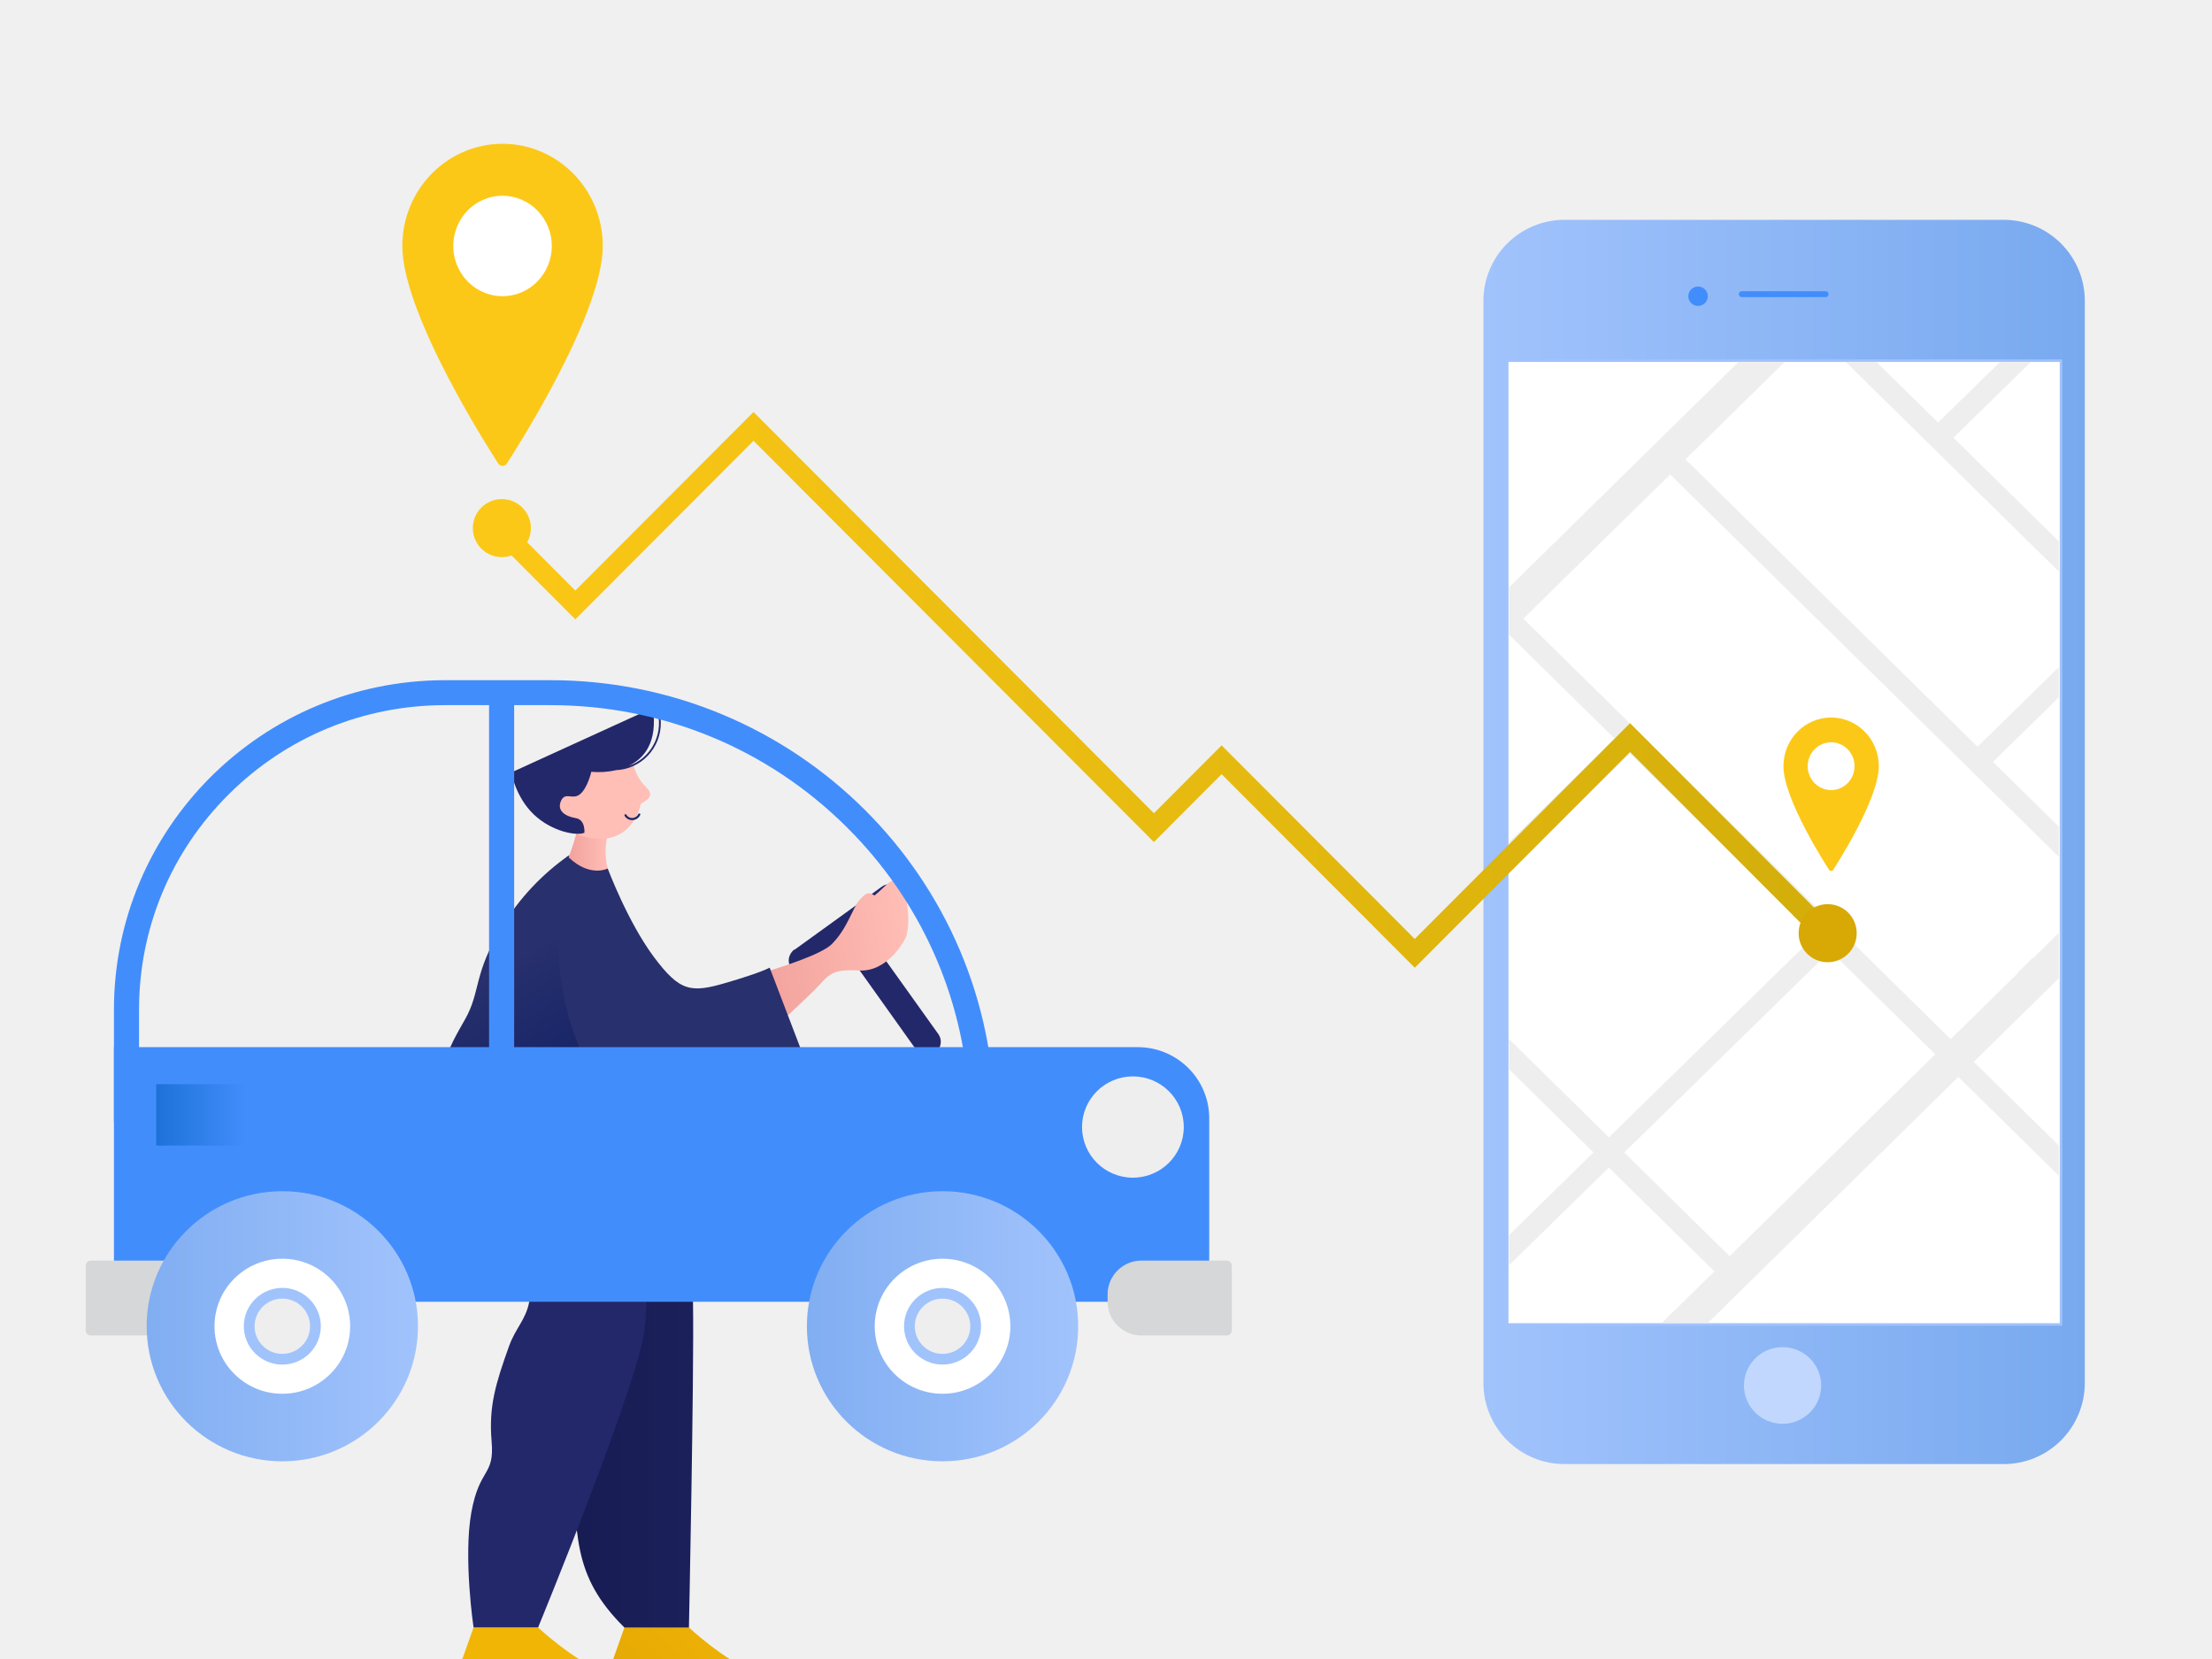
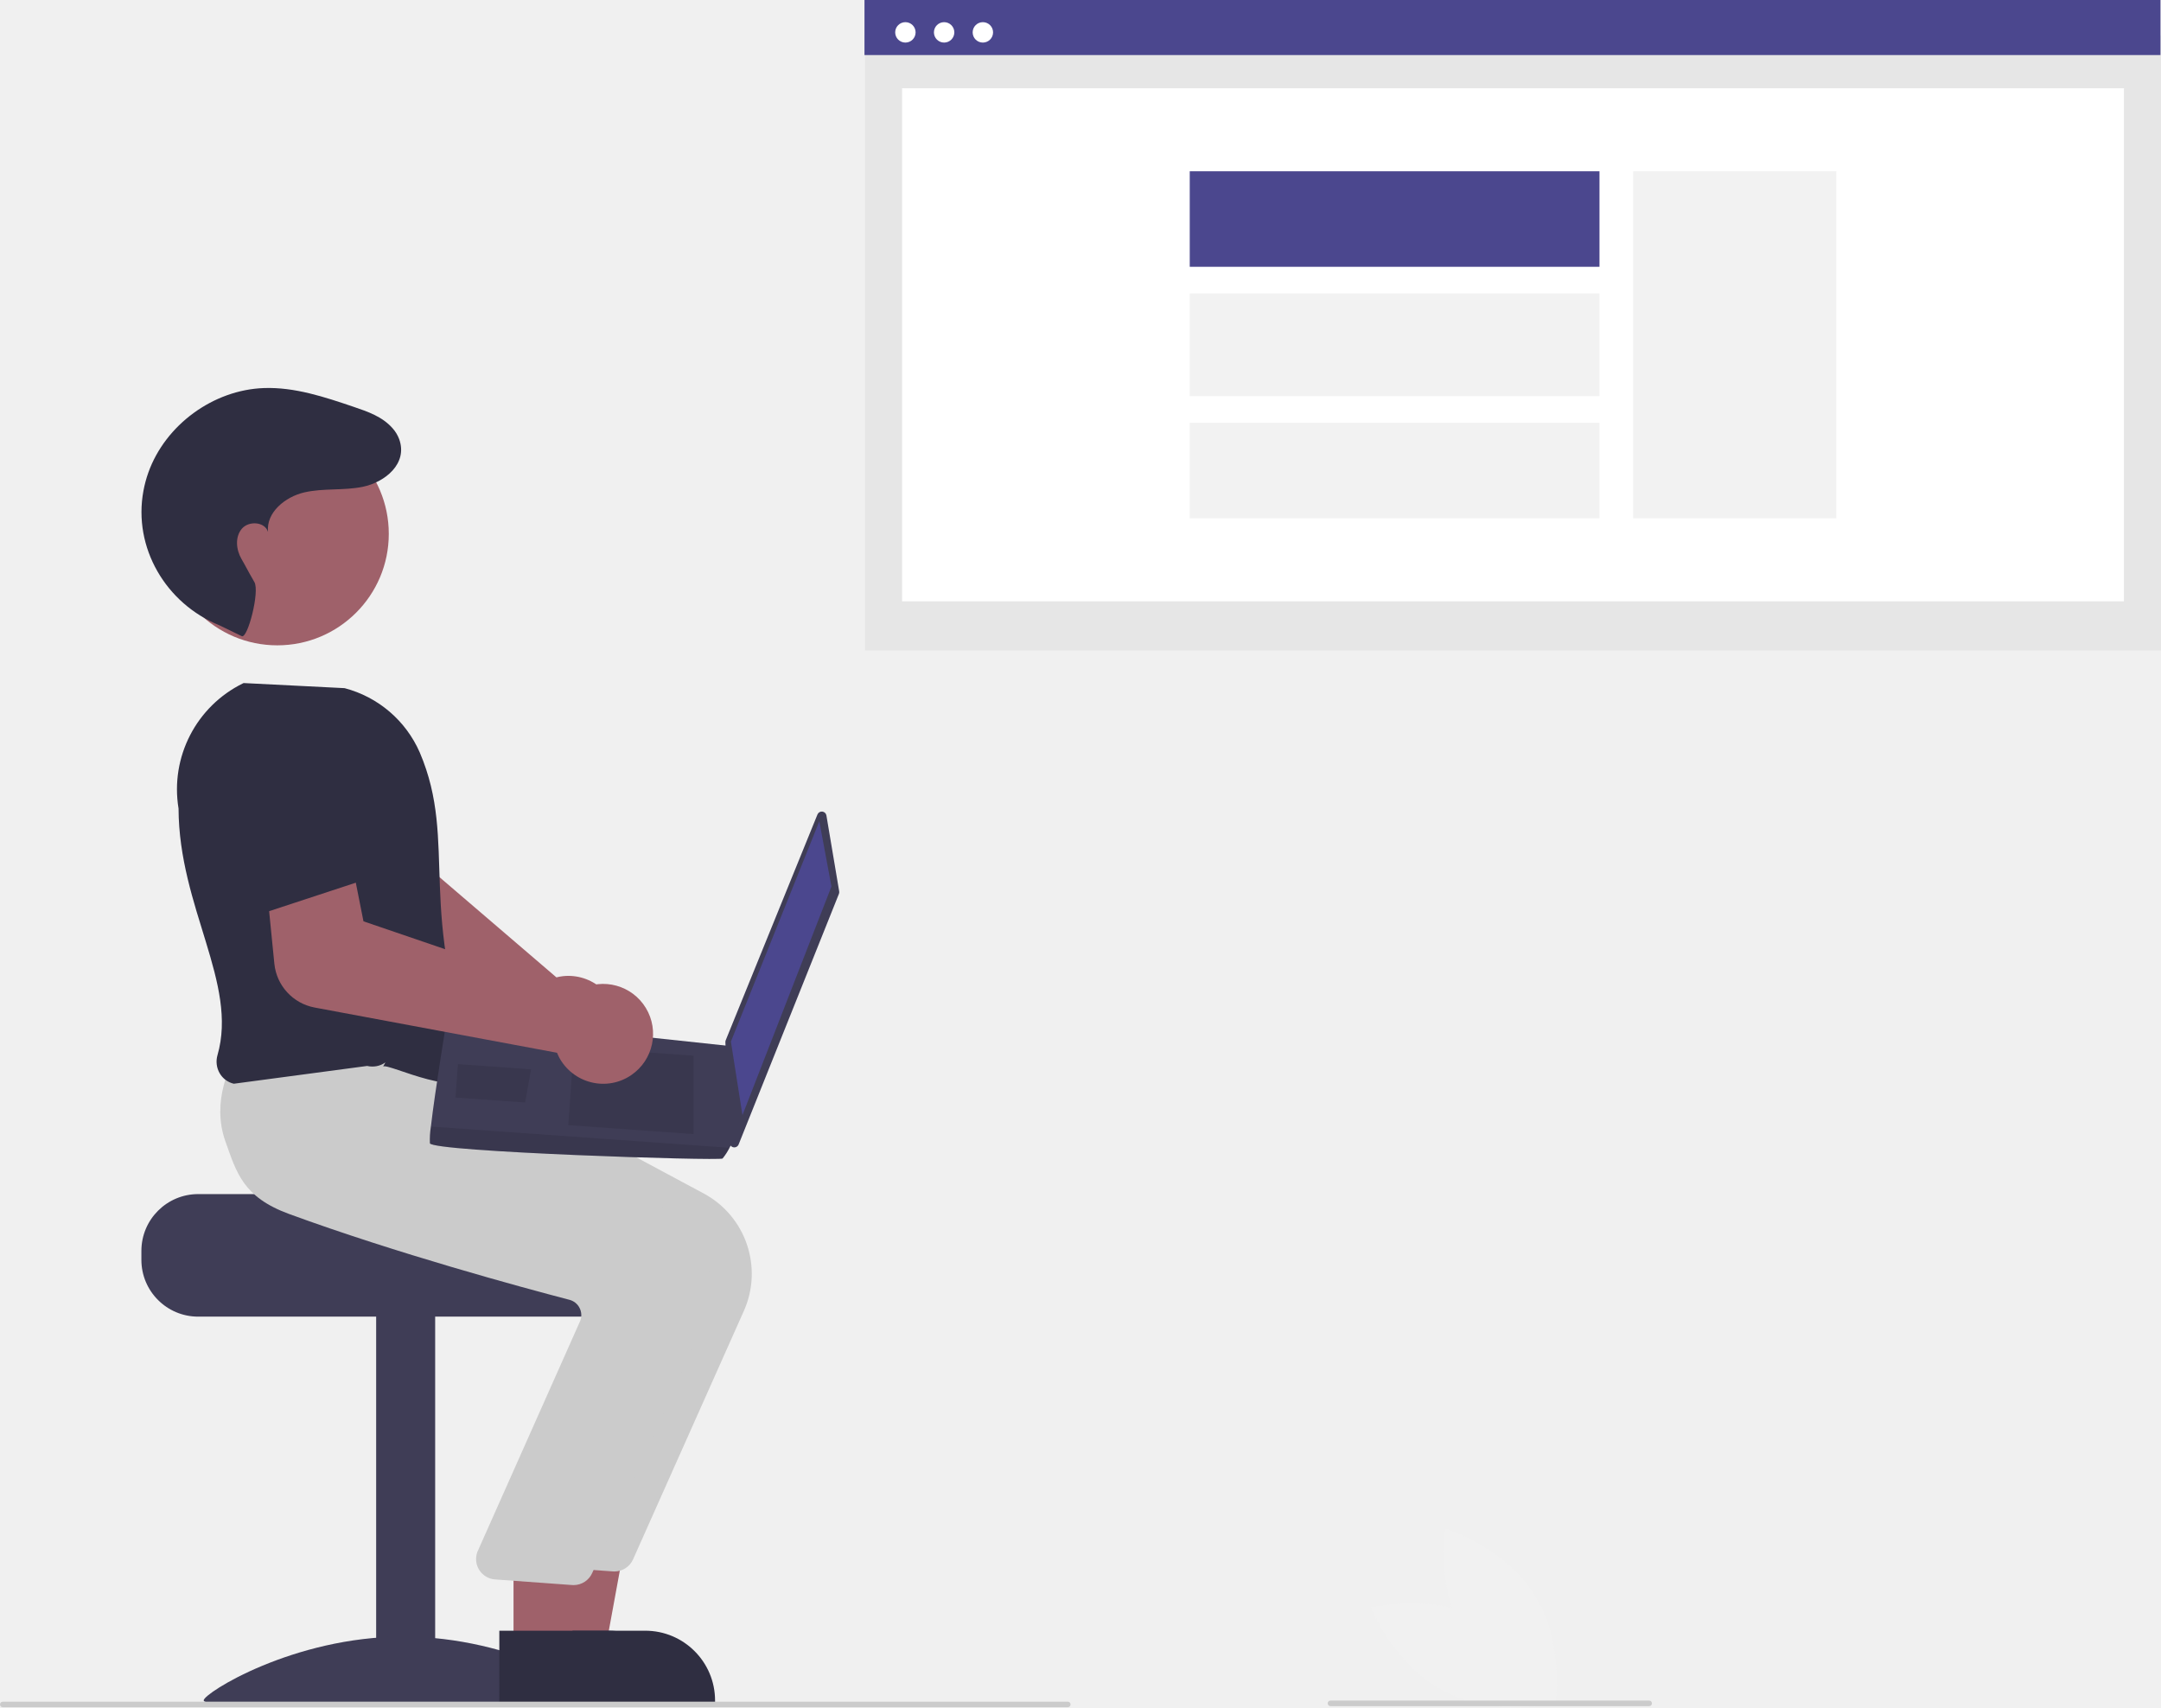
- <svg xmlns="http://www.w3.org/2000/svg" width="1600" height="1200" viewBox="0 0 1600 1200" fill="none">
-   <g clip-path="url(#clip0)">
-     <path d="M574.742 686.941L637.862 641.34C638.912 640.591 640.098 640.058 641.352 639.771C642.606 639.483 643.904 639.446 645.171 639.663C647.731 640.1 650.01 641.542 651.509 643.671C653.008 645.8 653.604 648.442 653.164 651.016C652.725 653.59 651.286 655.885 649.166 657.396L625.967 674.162L678.608 747.815C679.377 748.865 679.93 750.06 680.233 751.329C680.535 752.597 680.582 753.915 680.37 755.203C680.158 756.491 679.691 757.724 678.998 758.829C678.305 759.934 677.399 760.889 676.333 761.637C675.296 762.391 674.12 762.933 672.875 763.229C671.629 763.525 670.338 763.571 669.076 763.363C667.814 763.155 666.605 762.698 665.52 762.018C664.435 761.339 663.495 760.449 662.755 759.402L610.123 685.523L586.096 702.863C583.972 704.396 581.33 705.019 578.753 704.595C576.176 704.171 573.873 702.734 572.352 700.601C570.831 698.469 570.217 695.814 570.643 693.222C571.07 690.63 572.503 688.313 574.627 686.78L574.742 686.941Z" fill="#23286B" />
-     <path d="M1449.14 1059H1131.86C1124.17 1059.03 1116.54 1057.55 1109.42 1054.63C1102.29 1051.72 1095.81 1047.43 1090.35 1042.01C1084.88 1036.58 1080.54 1030.14 1077.56 1023.03C1074.58 1015.93 1073.03 1008.31 1073 1000.61V217.391C1073.03 209.689 1074.58 202.07 1077.56 194.967C1080.54 187.864 1084.88 181.418 1090.35 175.996C1095.81 170.574 1102.29 166.282 1109.42 163.366C1116.54 160.45 1124.17 158.967 1131.86 159.001H1449.14C1464.68 158.937 1479.61 165.052 1490.65 176.001C1501.69 186.951 1507.93 201.838 1508 217.391V1000.61C1507.93 1016.16 1501.69 1031.05 1490.65 1042C1479.61 1052.95 1464.68 1059.06 1449.14 1059Z" fill="url(#paint0_linear)" />
-     <path d="M1490.76 260.881H1090.22V958.002H1490.76V260.881Z" fill="white" stroke="url(#paint1_linear)" stroke-width="1.837" stroke-miterlimit="10" />
-     <path d="M1289.37 1029.88C1304.8 1029.88 1317.31 1017.47 1317.31 1002.15C1317.31 986.841 1304.8 974.428 1289.37 974.428C1273.94 974.428 1261.43 986.841 1261.43 1002.15C1261.43 1017.47 1273.94 1029.88 1289.37 1029.88Z" fill="#C1D7FD" />
-     <path d="M1320.29 214.911H1260.09C1259.79 214.939 1259.49 214.904 1259.21 214.809C1258.92 214.714 1258.66 214.561 1258.44 214.359C1258.22 214.158 1258.04 213.913 1257.92 213.639C1257.8 213.366 1257.74 213.07 1257.74 212.771C1257.74 212.472 1257.8 212.176 1257.92 211.902C1258.04 211.629 1258.22 211.384 1258.44 211.182C1258.66 210.981 1258.92 210.828 1259.21 210.732C1259.49 210.637 1259.79 210.603 1260.09 210.63H1320.29C1320.59 210.603 1320.89 210.637 1321.17 210.732C1321.45 210.828 1321.71 210.981 1321.93 211.182C1322.16 211.384 1322.33 211.629 1322.45 211.902C1322.57 212.176 1322.64 212.472 1322.64 212.771C1322.64 213.07 1322.57 213.366 1322.45 213.639C1322.33 213.913 1322.16 214.158 1321.93 214.359C1321.71 214.561 1321.45 214.714 1321.17 214.809C1320.89 214.904 1320.59 214.939 1320.29 214.911Z" fill="#428DFC" />
-     <path d="M1228.25 221.285C1232.15 221.285 1235.32 218.143 1235.32 214.267C1235.32 210.39 1232.15 207.248 1228.25 207.248C1224.35 207.248 1221.18 210.39 1221.18 214.267C1221.18 218.143 1224.35 221.285 1228.25 221.285Z" fill="#428DFC" />
-     <path d="M1489.13 391.515L1412.99 316.606L1468.91 261.891H1446.6L1401.88 305.656L1357.39 261.891H1335.16L1489.13 413.397V391.515Z" fill="#EEEEEE" />
-     <path d="M1470.42 692.672L1459.4 703.696L1459.59 703.88L1410.99 751.651L1101.9 447.461L1208.06 343.174L1424.89 556.544L1430.26 562.056L1430.39 561.927L1489.14 619.712V597.866L1441.57 551.069L1489.14 504.511V482.683L1430.39 540.118L1219.18 332.242L1221.18 330.276L1290.82 261.891H1257.42L1091.53 424.844V459.129L1167.85 534.239L1091.53 608.926V630.754L1178.97 545.189L1312.78 676.853L1163.77 822.664L1091.53 751.577V773.46L1152.61 833.577L1091.53 893.364V915.192L1163.73 844.528L1240.07 919.656L1201.9 957.009H1235.3L1416.55 778.972L1489.13 850.389V828.506L1427.68 768.04L1489.13 707.683V674.887L1470.77 692.966L1470.42 692.672ZM1251.09 908.632L1174.88 833.614L1323.91 687.803L1399.81 762.546L1251.09 908.632Z" fill="#EEEEEE" />
-     <path d="M654.421 679.648C654.421 679.648 642.365 703.194 621.42 701.985C600.474 700.776 599.598 705.461 589.279 716.011C584.824 720.561 567.365 736.901 553.681 749.314L549.404 704.325C568.693 698.582 594.597 689.881 601.584 682.977C613.042 671.62 616.811 656.512 621.562 651.161C626.354 645.755 628.214 644.864 632.586 647.737C632.586 647.737 635.384 645.48 642.114 639.072C655.937 627.43 660.367 670.005 654.421 679.648Z" fill="url(#paint2_linear)" />
-     <path d="M451.658 1177.23L430.031 1238L582.717 1238C582.717 1238 574.889 1222.79 548.789 1211.53C522.69 1200.26 498.332 1177.23 498.332 1177.23H451.659" fill="url(#paint3_linear)" />
-     <path d="M342.543 1177.2L320.916 1237.96L473.601 1237.97C473.601 1237.97 465.773 1222.76 439.674 1211.49C413.574 1200.23 389.216 1177.2 389.216 1177.2L342.543 1177.2Z" fill="#F1B505" />
-     <path d="M388.018 825.125C406.419 906.479 407.845 895.058 405.01 952.132C402.157 1009.21 411.376 989.954 414.211 1049.88C417.047 1109.81 413.411 1139.4 451.658 1177.24H498.323C498.323 1177.24 502.114 994.491 501.279 942.83C500.705 906.689 489.418 870.076 482.912 840.172L475.781 810.181C468.913 809.799 462.187 808.08 455.971 805.117C439.762 810.583 411.202 811.74 385.427 811.441C386.104 815.892 386.956 820.447 388.018 825.125Z" fill="url(#paint4_linear)" />
-     <path d="M342.536 1177.19H389.217C389.217 1177.19 462.788 998.607 466.458 959.822C469.362 928.99 468.109 893.462 464.892 861.072L458.456 804.225C437.324 812.651 389.547 812.074 358.71 810.636C359.56 828.324 362.833 845.809 368.433 862.596C397.792 951.344 377.616 947.14 368.103 973.995C358.537 1000.83 353.423 1017.25 355.598 1042.61C357.808 1068 346.814 1061.27 340.918 1094.07C335.055 1126.9 342.536 1177.19 342.536 1177.19Z" fill="#23286B" />
-     <path opacity="0.86" d="M411.436 816.66C411.514 816.476 411.724 816.393 411.905 816.469C412.087 816.548 412.171 816.76 412.095 816.942C412.019 817.124 411.806 817.21 411.626 817.133C411.442 817.056 411.358 816.844 411.436 816.66ZM448.56 816.561C448.741 816.495 448.944 816.589 449.01 816.774C449.098 816.939 449.034 817.144 448.871 817.231C448.857 817.237 448.844 817.246 448.828 817.251C448.64 817.328 448.426 817.236 448.349 817.048C448.272 816.859 448.363 816.642 448.551 816.566C448.555 816.562 448.558 816.562 448.56 816.561ZM430.117 815.506C430.322 815.504 430.489 815.673 430.492 815.879C430.494 816.086 430.327 816.253 430.121 816.255C429.916 816.257 429.749 816.088 429.747 815.882C429.748 815.675 429.913 815.506 430.117 815.506ZM363.905 818.359C364.183 818.105 364.613 818.124 364.866 818.405C364.871 818.41 364.875 818.418 364.881 818.424C365.127 818.706 365.099 819.134 364.819 819.38C364.818 819.383 364.815 819.383 364.814 819.384C364.536 819.638 364.106 819.619 363.854 819.338C363.849 819.333 363.844 819.325 363.838 819.319C363.592 819.039 363.62 818.61 363.9 818.364C363.904 818.363 363.904 818.363 363.905 818.359ZM414.476 860.644C414.855 860.67 415.141 860.997 415.123 861.38C415.104 861.747 414.793 862.029 414.428 862.01C414.414 862.01 414.404 862.007 414.39 862.006C414.011 861.98 413.725 861.653 413.743 861.271C413.773 860.896 414.099 860.612 414.476 860.644ZM415.655 843.926C416.03 843.955 416.306 844.288 416.277 844.665C416.277 844.665 416.277 844.665 416.277 844.667C416.253 845.051 415.925 845.34 415.543 845.314C415.165 845.29 414.88 844.965 414.901 844.583C414.943 844.199 415.273 843.913 415.655 843.926ZM416.807 827.214C417.187 827.257 417.47 827.588 417.457 827.974C417.438 828.342 417.127 828.624 416.763 828.604C416.749 828.604 416.738 828.602 416.725 828.601C416.351 828.585 416.061 828.267 416.076 827.889C416.076 827.881 416.076 827.873 416.079 827.865C416.105 827.484 416.429 827.195 416.807 827.214ZM381.823 843.966C381.985 843.614 382.402 843.461 382.752 843.625C383.102 843.79 383.255 844.208 383.09 844.56C382.928 844.913 382.511 845.066 382.161 844.902C382.157 844.899 382.153 844.898 382.148 844.897C381.808 844.727 381.664 844.315 381.823 843.966ZM389.246 828.979C389.409 828.627 389.825 828.474 390.176 828.638C390.526 828.803 390.679 829.221 390.514 829.573C390.351 829.926 389.935 830.079 389.585 829.915C389.581 829.912 389.576 829.911 389.571 829.91C389.233 829.74 389.088 829.328 389.246 828.979ZM396.671 813.992C396.859 813.653 397.274 813.519 397.623 813.684C397.965 813.864 398.098 814.288 397.921 814.634C397.747 814.968 397.342 815.107 397.002 814.945C396.659 814.765 396.516 814.348 396.671 813.992ZM445.669 848.643C446.011 848.521 446.388 848.702 446.51 849.048C446.515 849.065 446.52 849.082 446.526 849.098C446.644 849.451 446.457 849.836 446.104 849.955C446.103 849.955 446.1 849.957 446.098 849.957C445.739 850.079 445.349 849.889 445.22 849.53C445.12 849.162 445.314 848.779 445.669 848.643ZM440.386 832.778C440.741 832.649 441.132 832.836 441.259 833.193C441.261 833.196 441.262 833.201 441.262 833.206C441.383 833.569 441.195 833.961 440.839 834.09C440.474 834.192 440.091 833.996 439.957 833.638C439.839 833.285 440.025 832.9 440.378 832.781C440.381 832.779 440.384 832.779 440.386 832.778ZM435.124 816.883C435.484 816.761 435.874 816.951 436.003 817.31C436.128 817.668 435.941 818.06 435.586 818.186C435.577 818.19 435.564 818.192 435.554 818.196C435.212 818.32 434.834 818.14 434.71 817.795C434.707 817.786 434.704 817.775 434.701 817.764C434.578 817.404 434.768 817.012 435.124 816.883ZM367.567 836.326C367.746 836.04 368.123 835.954 368.408 836.134C368.693 836.314 368.779 836.694 368.599 836.981C368.42 837.268 368.043 837.354 367.758 837.173C367.474 836.994 367.386 836.616 367.567 836.326ZM375.432 823.654C375.611 823.367 375.988 823.281 376.273 823.462C376.558 823.642 376.644 824.022 376.465 824.309C376.285 824.595 375.908 824.681 375.623 824.501C375.339 824.329 375.248 823.96 375.419 823.676C375.425 823.669 375.428 823.661 375.432 823.654ZM429.55 846.415C429.879 846.338 430.209 846.545 430.283 846.875C430.283 846.879 430.285 846.881 430.285 846.885C430.37 847.204 430.181 847.531 429.865 847.616C429.856 847.618 429.847 847.621 429.838 847.622C429.501 847.693 429.169 847.487 429.079 847.152C429.021 846.824 429.226 846.5 429.55 846.415ZM426.209 831.854C426.538 831.777 426.868 831.984 426.942 832.314C426.942 832.318 426.945 832.32 426.945 832.324C427.03 832.643 426.841 832.97 426.525 833.055C426.516 833.057 426.507 833.059 426.498 833.061C426.172 833.138 425.848 832.938 425.765 832.612C425.687 832.283 425.881 831.945 426.209 831.854ZM422.867 817.291C423.196 817.213 423.525 817.42 423.6 817.753C423.6 817.757 423.601 817.759 423.601 817.763C423.691 818.071 423.517 818.395 423.211 818.485C423.192 818.49 423.174 818.495 423.155 818.5C422.826 818.577 422.496 818.37 422.422 818.04C422.422 818.036 422.419 818.034 422.419 818.026C422.351 817.703 422.547 817.379 422.867 817.291ZM397.983 839.812C398.313 839.885 398.531 840.206 398.48 840.543C398.422 840.875 398.11 841.099 397.779 841.041C397.444 840.989 397.215 840.674 397.261 840.338C397.32 839.996 397.643 839.763 397.983 839.812ZM400.426 825.071C400.756 825.144 400.974 825.464 400.924 825.802C400.866 826.133 400.553 826.357 400.222 826.299C399.899 826.253 399.675 825.954 399.72 825.63C399.722 825.617 399.724 825.606 399.726 825.593C399.781 825.257 400.091 825.024 400.426 825.071ZM452.947 827.525C453.221 827.329 453.603 827.387 453.81 827.654C454.008 827.93 453.947 828.314 453.674 828.512C453.669 828.516 453.66 828.521 453.656 828.526C453.402 828.723 453.038 828.678 452.84 828.423C452.834 828.413 452.824 828.402 452.817 828.391C452.613 828.126 452.66 827.745 452.923 827.541C452.93 827.538 452.938 827.532 452.947 827.525ZM444.347 815.349C444.636 815.161 445.02 815.243 445.207 815.535C445.383 815.811 445.32 816.179 445.058 816.376C444.777 816.568 444.393 816.501 444.194 816.222C443.996 815.954 444.052 815.573 444.318 815.372C444.327 815.363 444.336 815.355 444.347 815.349ZM403.469 812.52C403.668 812.514 403.831 812.669 403.84 812.868C403.846 813.068 403.692 813.235 403.493 813.241C403.295 813.247 403.131 813.092 403.122 812.892C403.115 812.694 403.27 812.526 403.469 812.52ZM404.008 815.545C404.231 815.516 404.44 815.656 404.501 815.875C404.549 816.095 404.413 816.314 404.196 816.367C403.993 816.429 403.778 816.312 403.717 816.109C403.712 816.093 403.709 816.077 403.707 816.061C403.648 815.836 403.782 815.604 404.006 815.545C404.007 815.545 404.008 815.545 404.008 815.545ZM368.268 852.458C368.658 852.52 368.928 852.882 368.876 853.272C368.811 853.66 368.449 853.922 368.064 853.861C367.678 853.795 367.409 853.436 367.456 853.046C367.52 852.658 367.884 852.395 368.268 852.458ZM370.943 835.407C371.328 835.47 371.59 835.838 371.526 836.225C371.463 836.612 371.099 836.877 370.714 836.813C370.329 836.75 370.066 836.382 370.13 835.995C370.192 835.608 370.555 835.345 370.943 835.407ZM373.589 818.359C373.974 818.406 374.25 818.762 374.202 819.152C374.154 819.54 373.802 819.817 373.416 819.769C373.406 819.766 373.395 819.765 373.385 819.764C372.995 819.702 372.725 819.34 372.777 818.95C372.841 818.561 373.203 818.299 373.589 818.359ZM437.859 835.53C438.181 835.3 438.628 835.377 438.856 835.702C439.078 836.014 439.015 836.451 438.713 836.687C438.386 836.912 437.941 836.844 437.699 836.527C437.478 836.205 437.551 835.766 437.859 835.53ZM427.778 821.584C428.094 821.35 428.537 821.42 428.769 821.739C429 822.058 428.931 822.503 428.615 822.737C428.614 822.739 428.612 822.741 428.61 822.741C428.294 822.974 427.851 822.904 427.619 822.586C427.388 822.266 427.457 821.821 427.773 821.587C427.772 821.586 427.773 821.585 427.778 821.584ZM401.672 843.349C402.046 843.259 402.422 843.492 402.512 843.868C402.513 843.873 402.513 843.877 402.516 843.883C402.61 844.262 402.388 844.648 402.014 844.753C401.634 844.829 401.258 844.599 401.146 844.223C401.052 843.836 401.288 843.446 401.672 843.349ZM397.656 826.582C398.018 826.487 398.391 826.703 398.49 827.07C398.494 827.086 398.496 827.099 398.5 827.116C398.591 827.489 398.367 827.867 397.996 827.96C397.996 827.96 397.996 827.96 397.995 827.96C397.611 828.055 397.223 827.821 397.129 827.433V827.432C397.034 827.065 397.248 826.691 397.613 826.592C397.626 826.59 397.641 826.584 397.656 826.582ZM391.317 848.919C391.702 848.838 392.081 849.087 392.162 849.477C392.242 849.866 391.994 850.248 391.608 850.327C391.223 850.408 390.845 850.159 390.763 849.772C390.682 849.382 390.929 849.001 391.317 848.919ZM388.006 832.053C388.397 831.991 388.767 832.245 388.854 832.635C388.913 833.016 388.67 833.376 388.298 833.461C387.913 833.542 387.534 833.293 387.453 832.903C387.382 832.517 387.626 832.143 388.006 832.053ZM384.723 815.207C385.104 815.135 385.471 815.384 385.544 815.767C385.616 816.151 385.369 816.52 384.988 816.594C384.603 816.675 384.224 816.426 384.143 816.036C384.084 815.65 384.341 815.283 384.723 815.207ZM359.446 822.756C359.83 822.837 360.082 823.214 360.009 823.602C359.924 823.986 359.546 824.228 359.166 824.144C358.786 824.075 358.536 823.71 358.605 823.327C358.605 823.325 358.605 823.324 358.607 823.323C358.691 822.94 359.061 822.69 359.446 822.756ZM419.752 827.503C420.069 827.289 420.497 827.374 420.708 827.693C420.713 827.702 420.717 827.71 420.726 827.719C420.941 828.04 420.856 828.477 420.538 828.694C420.211 828.914 419.769 828.832 419.544 828.507C419.325 828.18 419.41 827.737 419.734 827.516C419.74 827.512 419.745 827.506 419.752 827.503ZM410.289 813.194C410.605 812.979 411.034 813.064 411.244 813.384C411.249 813.392 411.254 813.401 411.261 813.409C411.476 813.731 411.391 814.168 411.073 814.384C410.746 814.605 410.304 814.522 410.079 814.198C409.86 813.87 409.945 813.427 410.27 813.207C410.276 813.203 410.282 813.199 410.289 813.194ZM391.404 819.403C391.656 819.275 391.963 819.376 392.089 819.628C392.098 819.644 392.105 819.662 392.112 819.678C392.23 819.95 392.106 820.266 391.837 820.386C391.566 820.506 391.253 820.38 391.134 820.108C391.019 819.837 391.14 819.522 391.404 819.403ZM364.363 818.245C364.655 818.239 364.898 818.469 364.908 818.765C364.908 818.767 364.908 818.768 364.908 818.769C364.902 819.06 364.676 819.297 364.388 819.317C364.095 819.32 363.854 819.088 363.843 818.794C363.825 818.508 364.042 818.264 364.325 818.247C364.337 818.245 364.349 818.245 364.363 818.245Z" fill="white" />
-     <path d="M411.596 618.65C392.097 632.251 375.629 649.797 363.245 670.17C342.222 704.445 347.851 717.009 336.453 737.195C325.055 757.382 309.234 782.254 330.446 808.849C330.446 808.849 434.373 817.919 462.308 802.431L439.567 628.198C439.567 628.195 426.38 629.732 411.596 618.65Z" fill="url(#paint5_linear)" />
-     <path d="M439.567 628.195C439.567 628.195 454.056 666.865 472.962 692.185C491.868 717.504 499.804 718.385 525.774 710.731C551.743 703.079 556.713 699.908 556.713 699.908L593.719 796.721C593.719 796.721 573.919 816.984 544.895 810.768C515.871 804.552 506.248 804.532 491.964 808.527C477.68 812.523 443.617 813.142 423.778 769.099C403.94 725.057 398.124 685.453 410.063 619.43" fill="#28306D" />
-     <path d="M439.137 605.612C437.587 613.076 437.734 620.797 439.568 628.198C439.568 628.198 426.846 634.93 411.322 620.162C411.322 620.162 414.556 611.692 416.929 602.789L439.137 605.612Z" fill="url(#paint6_linear)" />
-     <path d="M458.093 553.17C458.093 553.17 460.426 562.044 465.348 567.266C470.272 572.487 474.158 575.618 463.533 581.361C463.533 581.361 457.314 616.597 418.701 604.07C418.701 604.07 389.16 591.541 393.566 579.274C397.972 567.007 417.149 549.78 417.149 549.78L440.731 542.994L458.093 553.17Z" fill="#FFBEB6" />
-     <path d="M463.114 589.404C461.674 592.661 457.887 594.124 454.653 592.673C453.482 592.148 452.495 591.283 451.818 590.186C451.295 589.356 452.487 588.38 453.016 589.222C454.352 591.58 457.332 592.4 459.671 591.057C460.553 590.551 461.258 589.778 461.683 588.85C462.11 587.959 463.543 588.507 463.114 589.404Z" fill="#1C2868" />
-     <path d="M472.235 512C475.897 537.139 465.855 548.795 454.388 554.136C470.193 548.87 479.487 532.426 475.919 516.051C475.752 515.226 477.01 514.871 477.177 515.703C481.222 534.035 469.747 552.201 451.546 556.275C449.678 556.694 447.777 556.952 445.865 557.045C439.907 558.395 433.78 558.809 427.698 558.269C427.698 558.269 425.101 569.842 419.599 574.42C414.097 578.999 408.831 572.252 405.721 579.48C402.611 586.709 409.309 590.565 416.486 591.77C423.664 592.976 422.708 602.374 422.708 602.374C417.205 604.784 399.26 601.651 386.1 589.119C372.942 576.589 369.829 558.756 369.829 558.756L472.235 512Z" fill="#23286B" />
-     <path d="M321.999 510.058C262.852 510.058 207.247 532.973 165.426 574.579C123.602 616.186 100.571 671.507 100.571 730.347V793.545H700.803C696.454 719.789 665.508 651.057 612.557 598.379C555.307 541.424 479.191 510.058 398.229 510.058H321.999ZM321.999 492H398.229C575.652 492 719.483 635.092 719.483 811.603H82.42V730.347C82.418 598.711 189.683 492 321.999 492Z" fill="#428DFC" />
-     <path d="M353.759 500.125H371.91V789.935H353.759V500.125Z" fill="#428DFC" />
-     <path d="M822.938 757.434H82.418V941.612H874.664V808.896C874.664 780.473 851.506 757.434 822.938 757.434Z" fill="#428DFC" />
-     <path d="M887.37 965.987H825.66C812.183 965.987 801.159 955.018 801.159 941.612V936.194C801.159 922.787 812.185 911.818 825.66 911.818H887.37C889.366 911.818 891 913.444 891 915.43V962.376C891 964.362 889.366 965.987 887.37 965.987Z" fill="#D6D7D8" />
-     <path d="M65.63 965.987H127.339C140.816 965.987 151.841 955.018 151.841 941.612V936.194C151.841 922.787 140.815 911.818 127.339 911.818H65.63C63.633 911.818 62 913.444 62 915.43V962.376C62 964.362 63.633 965.987 65.63 965.987Z" fill="#D6D7D8" />
-     <path d="M204.21 1057C150.019 1057 106.088 1013.26 106.088 959.311C106.088 905.358 150.019 861.621 204.21 861.621C258.401 861.621 302.332 905.358 302.332 959.311C302.332 1013.26 258.401 1057 204.21 1057Z" fill="url(#paint7_linear)" />
-     <path d="M204.21 1008.15C177.115 1008.15 155.15 986.286 155.15 959.311C155.15 932.335 177.115 910.467 204.21 910.467C231.306 910.467 253.271 932.335 253.271 959.311C253.271 986.286 231.306 1008.15 204.21 1008.15Z" fill="white" />
-     <path d="M204.21 983.17C217.424 983.17 228.177 972.465 228.177 959.308C228.177 946.152 217.424 935.445 204.21 935.445C190.997 935.445 180.244 946.15 180.244 959.308C180.246 972.467 190.997 983.17 204.21 983.17Z" fill="#EEEEEE" />
-     <path d="M204.211 939.328C193.126 939.328 184.139 948.276 184.139 959.311C184.139 970.347 193.126 979.293 204.211 979.293C215.295 979.293 224.282 970.346 224.282 959.311C224.282 948.276 215.295 939.328 204.211 939.328ZM204.211 931.572C219.572 931.572 232.07 944.016 232.07 959.309C232.07 974.602 219.572 987.045 204.211 987.045C188.849 987.045 176.351 974.602 176.351 959.309C176.351 944.016 188.849 931.572 204.211 931.572Z" fill="#A1C3FC" />
-     <path d="M681.764 1057C627.573 1057 583.642 1013.26 583.642 959.311C583.642 905.358 627.573 861.621 681.764 861.621C735.955 861.621 779.886 905.358 779.886 959.311C779.886 1013.26 735.955 1057 681.764 1057Z" fill="url(#paint8_linear)" />
-     <path d="M681.764 1008.15C654.669 1008.15 632.704 986.286 632.704 959.311C632.704 932.335 654.669 910.467 681.764 910.467C708.859 910.467 730.824 932.335 730.824 959.311C730.824 986.286 708.859 1008.15 681.764 1008.15Z" fill="white" />
-     <path d="M681.764 983.17C694.977 983.17 705.73 972.465 705.73 959.308C705.73 946.152 694.977 935.445 681.764 935.445C668.548 935.445 657.797 946.15 657.797 959.308C657.797 972.467 668.548 983.17 681.764 983.17Z" fill="#EEEEEE" />
-     <path d="M681.764 939.328C670.679 939.328 661.692 948.276 661.692 959.311C661.692 970.347 670.679 979.293 681.764 979.293C692.848 979.293 701.835 970.346 701.835 959.311C701.835 948.276 692.847 939.328 681.764 939.328ZM681.764 931.572C697.125 931.572 709.624 944.016 709.624 959.309C709.624 974.602 697.125 987.045 681.764 987.045C666.403 987.045 653.904 974.602 653.904 959.309C653.904 944.016 666.401 931.572 681.764 931.572Z" fill="#A1C3FC" />
-     <path d="M819.462 851.847C799.14 851.847 782.666 835.446 782.666 815.213C782.666 794.981 799.14 778.58 819.462 778.58C839.783 778.58 856.257 794.981 856.257 815.213C856.257 835.446 839.783 851.847 819.462 851.847Z" fill="#EEEEEE" />
-     <path d="M112.98 784.219H177.652V828.622H112.98V784.219Z" fill="url(#paint9_linear)" />
-     <path d="M432.314 177.908C432.314 228.016 363.5 333.242 363.5 333.242C363.5 333.242 294.687 228.016 294.687 177.908C294.687 159.303 301.937 141.46 314.842 128.304C327.747 115.149 345.25 107.758 363.5 107.758C381.751 107.758 399.254 115.149 412.159 128.304C425.064 141.46 432.314 159.303 432.314 177.908Z" fill="#FCC817" />
-     <path d="M363.5 337C362.893 337 362.296 336.847 361.761 336.555C361.226 336.263 360.769 335.841 360.433 335.326C357.602 330.987 291 228.572 291 177.909C291 158.307 298.638 139.508 312.235 125.647C325.831 111.787 344.272 104 363.5 104C382.728 104 401.169 111.787 414.765 125.647C428.362 139.508 436 158.307 436 177.909C436 228.572 369.398 330.987 366.567 335.326C366.231 335.841 365.774 336.263 365.239 336.555C364.704 336.847 364.107 337 363.5 337ZM363.5 111.516C346.233 111.536 329.679 118.537 317.47 130.984C305.26 143.431 298.392 160.306 298.373 177.909C298.373 220.317 350.214 305.277 363.5 326.352C376.786 305.277 428.627 220.317 428.627 177.909C428.608 160.306 421.74 143.431 409.53 130.984C397.321 118.537 380.767 111.536 363.5 111.516Z" fill="#FCC817" />
-     <path d="M363.5 217.994C385.217 217.994 402.822 200.047 402.822 177.908C402.822 155.769 385.217 137.822 363.5 137.822C341.783 137.822 324.178 155.769 324.178 177.908C324.178 200.047 341.783 217.994 363.5 217.994Z" fill="white" />
-     <path d="M363.5 221.753C354.994 221.753 346.679 219.181 339.606 214.364C332.533 209.546 327.021 202.698 323.766 194.687C320.51 186.676 319.659 177.86 321.318 169.355C322.978 160.85 327.074 153.038 333.089 146.906C339.103 140.774 346.767 136.599 355.11 134.907C363.452 133.215 372.1 134.083 379.959 137.402C387.818 140.72 394.535 146.34 399.26 153.55C403.986 160.76 406.509 169.237 406.509 177.909C406.495 189.532 401.959 200.676 393.897 208.896C385.834 217.115 374.903 221.739 363.5 221.753ZM363.5 141.581C356.452 141.581 349.562 143.711 343.702 147.703C337.842 151.695 333.274 157.368 330.577 164.006C327.88 170.645 327.174 177.949 328.549 184.996C329.924 192.043 333.318 198.516 338.302 203.596C343.286 208.677 349.635 212.137 356.548 213.538C363.461 214.94 370.626 214.221 377.137 211.471C383.649 208.722 389.214 204.065 393.13 198.091C397.046 192.117 399.136 185.094 399.136 177.909C399.125 168.277 395.367 159.044 388.686 152.233C382.006 145.423 372.948 141.592 363.5 141.581Z" fill="#FCC817" />
-     <path d="M1357.25 554.21C1357.25 578.081 1324.5 628.21 1324.5 628.21C1324.5 628.21 1291.75 578.081 1291.75 554.21C1291.75 545.347 1295.2 536.847 1301.35 530.579C1307.49 524.312 1315.82 520.791 1324.5 520.791C1333.18 520.791 1341.51 524.312 1347.65 530.579C1353.8 536.847 1357.25 545.347 1357.25 554.21Z" fill="#FCC817" />
-     <path d="M1324.5 630C1324.21 630 1323.93 629.927 1323.67 629.788C1323.42 629.649 1323.2 629.448 1323.04 629.203C1321.69 627.135 1290 578.346 1290 554.21C1290 544.871 1293.63 535.916 1300.1 529.313C1306.57 522.71 1315.35 519 1324.5 519C1333.65 519 1342.43 522.71 1348.9 529.313C1355.37 535.916 1359 544.871 1359 554.21C1359 578.346 1327.31 627.135 1325.96 629.203C1325.8 629.448 1325.58 629.649 1325.33 629.788C1325.07 629.927 1324.79 630 1324.5 630ZM1324.5 522.581C1316.28 522.59 1308.41 525.926 1302.6 531.855C1296.79 537.785 1293.52 545.824 1293.51 554.21C1293.51 574.413 1318.18 614.887 1324.5 624.927C1330.82 614.887 1355.49 574.413 1355.49 554.21C1355.48 545.824 1352.21 537.785 1346.4 531.855C1340.59 525.926 1332.72 522.59 1324.5 522.581Z" fill="#FCC817" />
-     <path d="M1324.5 573.307C1334.83 573.307 1343.21 564.757 1343.21 554.21C1343.21 543.663 1334.83 535.113 1324.5 535.113C1314.17 535.113 1305.79 543.663 1305.79 554.21C1305.79 564.757 1314.17 573.307 1324.5 573.307Z" fill="white" />
-     <path d="M1324.5 575.096C1320.45 575.096 1316.5 573.871 1313.13 571.576C1309.76 569.281 1307.14 566.019 1305.59 562.203C1304.04 558.386 1303.64 554.186 1304.43 550.135C1305.22 546.083 1307.17 542.361 1310.03 539.44C1312.89 536.519 1316.54 534.53 1320.51 533.724C1324.48 532.918 1328.59 533.331 1332.33 534.912C1336.07 536.493 1339.27 539.17 1341.52 542.605C1343.77 546.04 1344.97 550.078 1344.97 554.209C1344.96 559.747 1342.8 565.056 1338.96 568.971C1335.13 572.887 1329.93 575.09 1324.5 575.096ZM1324.5 536.903C1321.15 536.903 1317.87 537.918 1315.08 539.82C1312.29 541.721 1310.12 544.424 1308.83 547.586C1307.55 550.749 1307.21 554.229 1307.87 557.586C1308.52 560.943 1310.14 564.027 1312.51 566.447C1314.88 568.867 1317.9 570.516 1321.19 571.183C1324.48 571.851 1327.89 571.508 1330.99 570.198C1334.09 568.889 1336.74 566.67 1338.6 563.824C1340.46 560.978 1341.46 557.632 1341.46 554.209C1341.45 549.621 1339.66 545.222 1336.49 541.978C1333.31 538.733 1329 536.908 1324.5 536.903Z" fill="#FCC817" />
-     <path d="M1023.35 700L883.63 559.988L834.656 609.084L545.04 318.836L416.152 447.997L346 377.696L356.405 367.269L416.152 427.161L545.04 298L834.656 588.23L883.63 539.152L1023.33 679.146L1029.3 673.158L1179.06 523.088L1323 667.355L1312.61 677.764L1179.06 543.924L1023.35 700Z" fill="url(#paint10_linear)" />
-     <path d="M363 403C374.598 403 384 393.598 384 382C384 370.402 374.598 361 363 361C351.402 361 342 370.402 342 382C342 393.598 351.402 403 363 403Z" fill="#FCC817" />
-     <path d="M1322 696C1333.6 696 1343 686.598 1343 675C1343 663.402 1333.6 654 1322 654C1310.4 654 1301 663.402 1301 675C1301 686.598 1310.4 696 1322 696Z" fill="#D8A805" />
-   </g>
-   <defs>
-     <linearGradient id="paint0_linear" x1="1073" y1="609.001" x2="1508" y2="609.001" gradientUnits="userSpaceOnUse">
-       <stop stop-color="#A1C3FC" />
-       <stop offset="1" stop-color="#78A9EF" />
-     </linearGradient>
-     <linearGradient id="paint1_linear" x1="4647" y1="171167" x2="92429" y2="171167" gradientUnits="userSpaceOnUse">
-       <stop stop-color="#A1C3FC" />
-       <stop offset="1" stop-color="#78A9EF" />
-     </linearGradient>
-     <linearGradient id="paint2_linear" x1="660.337" y1="684.114" x2="546.005" y2="701.13" gradientUnits="userSpaceOnUse">
-       <stop stop-color="#FFBEB6" />
-       <stop offset="1" stop-color="#F2A19C" />
-     </linearGradient>
-     <linearGradient id="paint3_linear" x1="565.003" y1="1163.24" x2="372.894" y2="1339.63" gradientUnits="userSpaceOnUse">
-       <stop stop-color="#F1B505" />
-       <stop offset="1" stop-color="#D89C05" />
-     </linearGradient>
-     <linearGradient id="paint4_linear" x1="661.528" y1="991.18" x2="377.362" y2="991.18" gradientUnits="userSpaceOnUse">
-       <stop stop-color="#23286B" />
-       <stop offset="0.353" stop-color="#1E2361" />
-       <stop offset="1" stop-color="#151A4F" />
-     </linearGradient>
-     <linearGradient id="paint5_linear" x1="371.188" y1="694.585" x2="480.869" y2="888.679" gradientUnits="userSpaceOnUse">
-       <stop stop-color="#28306D" />
-       <stop offset="0.696" stop-color="#081B63" />
-       <stop offset="1" stop-color="#001660" />
-     </linearGradient>
-     <linearGradient id="paint6_linear" x1="439.476" y1="616.259" x2="411.231" y2="616.259" gradientUnits="userSpaceOnUse">
-       <stop stop-color="#FFBEB6" />
-       <stop offset="1" stop-color="#F2A19C" />
-     </linearGradient>
-     <linearGradient id="paint7_linear" x1="302.331" y1="959.311" x2="106.088" y2="959.311" gradientUnits="userSpaceOnUse">
-       <stop stop-color="#A1C3FC" />
-       <stop offset="1" stop-color="#81AEF2" />
-     </linearGradient>
-     <linearGradient id="paint8_linear" x1="779.887" y1="959.311" x2="583.643" y2="959.311" gradientUnits="userSpaceOnUse">
-       <stop stop-color="#A1C3FC" />
-       <stop offset="1" stop-color="#81AEF2" />
-     </linearGradient>
-     <linearGradient id="paint9_linear" x1="177.753" y1="806.421" x2="113.082" y2="806.421" gradientUnits="userSpaceOnUse">
-       <stop stop-color="#428DFC" />
-       <stop offset="1" stop-color="#1D72D8" />
-     </linearGradient>
-     <linearGradient id="paint10_linear" x1="346" y1="498.991" x2="1323" y2="498.991" gradientUnits="userSpaceOnUse">
-       <stop stop-color="#FCC817" />
-       <stop offset="1" stop-color="#D3AE0A" />
-     </linearGradient>
-     <clipPath id="clip0">
-       <rect width="1600" height="1200" fill="white" />
-     </clipPath>
-   </defs>
+ <svg xmlns="http://www.w3.org/2000/svg" data-name="Layer 1" width="773.114" height="610.804" viewBox="0 0 773.114 610.804">
+   <rect id="e81a7c33-c795-457d-8abc-c4a3c260cd56" data-name="Rectangle 62" x="309.473" y="12.711" width="463.641" height="220.006" fill="#e6e6e6" />
+   <rect id="be98c830-918a-42d1-b1b0-0085d5874e90" data-name="Rectangle 75" x="322.731" y="31.577" width="437.126" height="183.558" fill="#fff" />
+   <rect id="ea07d9fd-7a34-4098-acd7-056fd1871281" data-name="Rectangle 80" x="309.276" width="463.641" height="19.697" fill="#4b478e" />
+   <circle id="b9ed5a45-8896-4ed9-86b4-15f853c9a185" data-name="Ellipse 90" cx="323.913" cy="11.582" r="3.651" fill="#fff" />
+   <circle id="a9233a38-f8ba-48e0-88f3-496fd4836d40" data-name="Ellipse 91" cx="337.77" cy="11.582" r="3.651" fill="#fff" />
+   <circle id="aa82180f-a6a9-4f5f-82fc-e73106f4ad92" data-name="Ellipse 92" cx="351.627" cy="11.582" r="3.651" fill="#fff" />
+   <rect x="584.272" y="61.279" width="72.676" height="124.155" fill="#f2f2f2" />
+   <rect x="425.64" y="61.277" width="146.59" height="34.175" fill="#4b478e" />
+   <rect x="425.64" y="104.969" width="146.59" height="36.771" fill="#f2f2f2" />
+   <rect x="425.64" y="151.257" width="146.59" height="34.175" fill="#f2f2f2" />
+   <path d="M434.646,511.7a17.867,17.867,0,0,0-19.79-17.862,17.202,17.202,0,0,0-2.348.433l-60.464-51.827,3.613-19.475-29.802-9.658-8.985,31.211a18.103,18.103,0,0,0,7.68,20.204l74.381,47.045a17.068,17.068,0,0,0,.091,1.752,17.867,17.867,0,0,0,21.691,15.502,17.382,17.382,0,0,0,2.105-.608A17.92,17.92,0,0,0,434.646,511.7Z" transform="translate(-213.4429 -144.5982)" fill="#9f616a" />
+   <path d="M284.325,571.807h77.958c0,2.241,80.345,4.059,80.345,4.059a20.884,20.884,0,0,1,3.426,3.248,20.152,20.152,0,0,1,4.71,12.99v3.248A20.305,20.305,0,0,1,430.466,615.65H284.325a20.315,20.315,0,0,1-20.297-20.297v-3.248A20.326,20.326,0,0,1,284.325,571.807Z" transform="translate(-213.4429 -144.5982)" fill="#3f3d56" />
+   <rect x="134.573" y="470.245" width="21.109" height="136.399" fill="#3f3d56" />
+   <path d="M429.206,752.939c0,2.554-31.988.988-71.447.988s-71.447,1.566-71.447-.988,31.988-22.806,71.447-22.806S429.206,750.385,429.206,752.939Z" transform="translate(-213.4429 -144.5982)" fill="#3f3d56" />
+   <polygon points="196.707 589.916 216.613 589.914 226.084 538.282 196.703 538.284 196.707 589.916" fill="#9f616a" />
+   <path d="M405.072,753.811l64.189-.002v-.812a24.984,24.984,0,0,0-24.983-24.984h-.003l-39.205.002Z" transform="translate(-213.4429 -144.5982)" fill="#2f2e41" />
+   <path d="M439.924,702.496l39.687-88.996a32.616,32.616,0,0,0-14.32-41.868l-86.083-46.161-39.282-3.341-36.234-3.294-.261.442c-.334.565-8.125,14.021-2.859,28.776,3.995,11.192,14.385,19.934,30.883,25.984,38.507,14.119,82.991,26.187,100.328,30.719a5.604,5.604,0,0,1,3.591,2.857,5.681,5.681,0,0,1,.319,4.545L398.822,694.997a7.307,7.307,0,0,0,6.186,9.79l27.55,2.006q.351.033.699.033A7.302,7.302,0,0,0,439.924,702.496Z" transform="translate(-213.4429 -144.5982)" fill="#cbcbcb" />
+   <polygon points="183.716 589.916 203.622 589.914 213.094 538.282 183.713 538.284 183.716 589.916" fill="#9f616a" />
+   <path d="M392.082,753.811l64.189-.002v-.812a24.984,24.984,0,0,0-24.983-24.984h-.003l-39.205.002Z" transform="translate(-213.4429 -144.5982)" fill="#2f2e41" />
+   <path d="M425.31,707.367l39.687-88.996a32.616,32.616,0,0,0-14.32-41.868l-86.083-46.161-39.282-3.341-28.381-2.462.004-.389c-.334.565-8.125,14.021-2.859,28.776,3.995,11.192,6.266,19.934,22.764,25.984,38.507,14.119,82.991,26.187,100.328,30.719a5.604,5.604,0,0,1,3.591,2.857,5.681,5.681,0,0,1,.319,4.545L384.208,699.868a7.307,7.307,0,0,0,6.186,9.79l27.55,2.006q.351.033.699.033A7.302,7.302,0,0,0,425.31,707.367Z" transform="translate(-213.4429 -144.5982)" fill="#cbcbcb" />
+   <path d="M350.517,526.163c1.903-1.346,29.228,12.99,34.1,1.624-22.733-56.833-7.068-81.374-20.993-113.965a40.581,40.581,0,0,0-26.901-23.025l-36.129-1.824-.187.09a42.227,42.227,0,0,0-23.089,44.798c.129,35.469,21.35,62.521,13.93,88.247a8.317,8.317,0,0,0,.786,6.468,7.931,7.931,0,0,0,5.059,3.749l47.705-6.364a8.061,8.061,0,0,0,6.522-1.262Z" transform="translate(-213.4429 -144.5982)" fill="#2f2e41" />
+   <circle cx="99.209" cy="190.998" r="39.882" fill="#9f616a" />
+   <path d="M299.948,372.203c2.119.927,6.458-15.958,4.515-19.335-2.891-5.022-2.72-4.986-4.639-8.309s-2.348-7.871.137-10.794,8.236-2.536,9.37,1.13c-.73-6.963,6.157-12.559,12.979-14.132s14.017-.596,20.877-1.996c7.961-1.624,16.243-8.297,13.067-17.051a12.33,12.33,0,0,0-2.405-3.952c-3.67-4.126-8.803-5.888-13.822-7.591-10.441-3.544-21.168-7.132-32.187-6.741-18.105.643-35.22,13.159-41.32,30.218a42.473,42.473,0,0,0-1.759,6.536c-3.782,20.337,8.028,40.397,27.209,48.141Z" transform="translate(-213.4429 -144.5982)" fill="#2f2e41" />
+   <path d="M509.097,436.337l4.573,27.156a1.672,1.672,0,0,1-.096.899l-35.88,89.653a1.672,1.672,0,0,1-3.222-.551l-1.52-36.027a1.672,1.672,0,0,1,.121-.7l32.827-80.782a1.672,1.672,0,0,1,3.197.352Z" transform="translate(-213.4429 -144.5982)" fill="#3f3d56" />
+   <polygon points="293.114 293.823 297.46 317.153 265.619 398.964 261.485 372.647 293.114 293.823" fill="#4b478e" />
+   <path d="M367.247,553.628c.783,3.058,103.64,6.369,104.707,5.444a21.674,21.674,0,0,0,2.474-3.828c1.078-1.925,2.076-3.856,2.076-3.856l-1.69-32.529L373.492,508.031s-4.483,27.146-5.89,39.617A29.957,29.957,0,0,0,367.247,553.628Z" transform="translate(-213.4429 -144.5982)" fill="#3f3d56" />
+   <polygon points="248.114 377.702 248.123 405.727 203.309 402.541 205.292 374.657 248.114 377.702" opacity="0.1" style="isolation:isolate" />
+   <polygon points="189.717 382.557 189.988 382.523 187.872 394.437 162.975 392.667 163.825 380.716 189.717 382.557" opacity="0.1" style="isolation:isolate" />
+   <path d="M367.247,553.628c.783,3.058,103.64,6.369,104.707,5.444a21.674,21.674,0,0,0,2.474-3.828l-106.826-7.596A29.957,29.957,0,0,0,367.247,553.628Z" transform="translate(-213.4429 -144.5982)" opacity="0.1" style="isolation:isolate" />
+   <path d="M325.946,505.051l86.764,16.192a17.078,17.078,0,0,0,.734,1.593,17.906,17.906,0,0,0,11.491,8.973,17.72,17.72,0,0,0,14.399-2.609,17.864,17.864,0,0,0-18.475-30.512,17.168,17.168,0,0,0-2.02,1.272l-75.361-25.744-3.857-19.429L308.361,456.856l3.239,32.57A17.767,17.767,0,0,0,325.946,505.051Z" transform="translate(-213.4429 -144.5982)" fill="#9f616a" />
+   <path d="M307.302,471.383l45.422-14.929-10.596-30.423a18.135,18.135,0,0,0-20.107-11.924h0a18.135,18.135,0,0,0-15.153,18.089Z" transform="translate(-213.4429 -144.5982)" fill="#2f2e41" />
+   <path d="M595.443,755.402h-381a1,1,0,1,1,0-2h381a1,1,0,0,1,0,2Z" transform="translate(-213.4429 -144.5982)" fill="#cbcbcb" />
+   <path d="M743.65,723.895c18.274,9.457,26.398,30.049,26.398,30.049s-21.503,5.258-39.777-4.199-26.398-30.049-26.398-30.049S725.376,714.438,743.65,723.895Z" transform="translate(-213.4429 -144.5982)" fill="#f1f1f1" />
+   <path d="M737.806,730.708c10.905,17.449,32.086,23.881,32.086,23.881s3.501-21.858-7.403-39.306-32.086-23.881-32.086-23.881S726.901,713.259,737.806,730.708Z" transform="translate(-213.4429 -144.5982)" fill="#f1f1f1" />
+   <path d="M803.443,755.005h-114a1,1,0,0,1,0-2h114a1,1,0,0,1,0,2Z" transform="translate(-213.4429 -144.5982)" fill="#cbcbcb" />
</svg>
